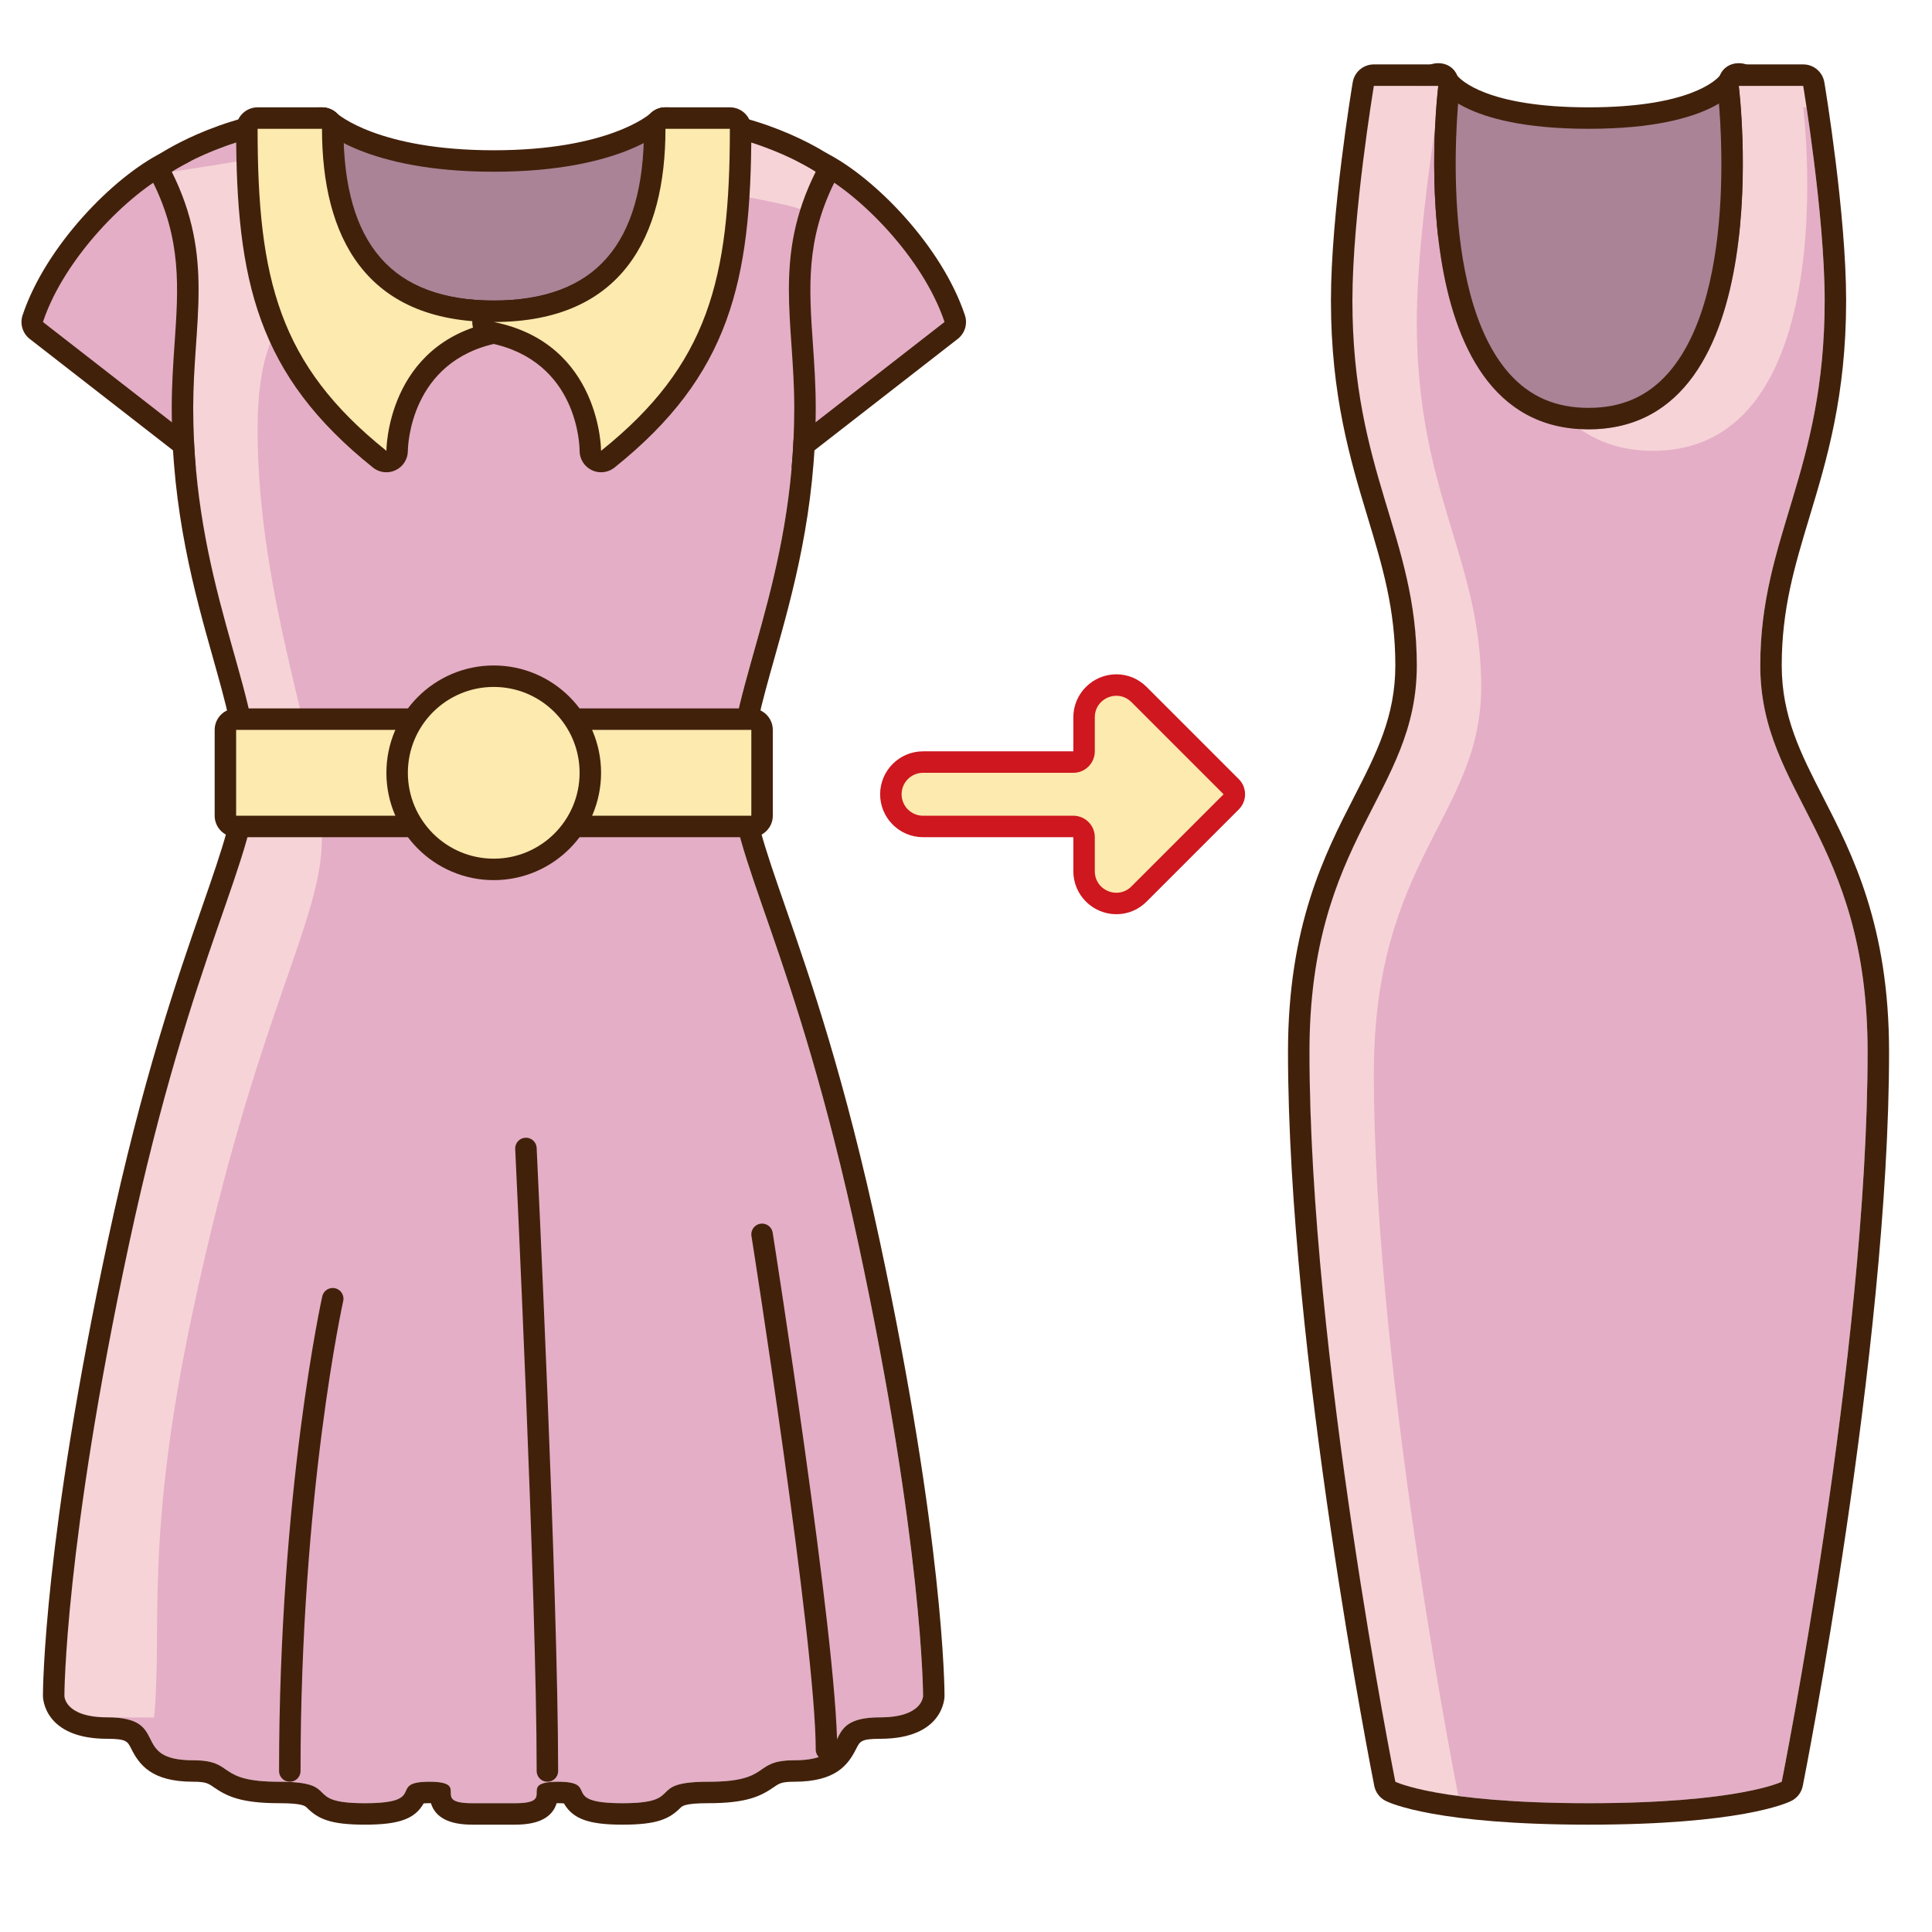
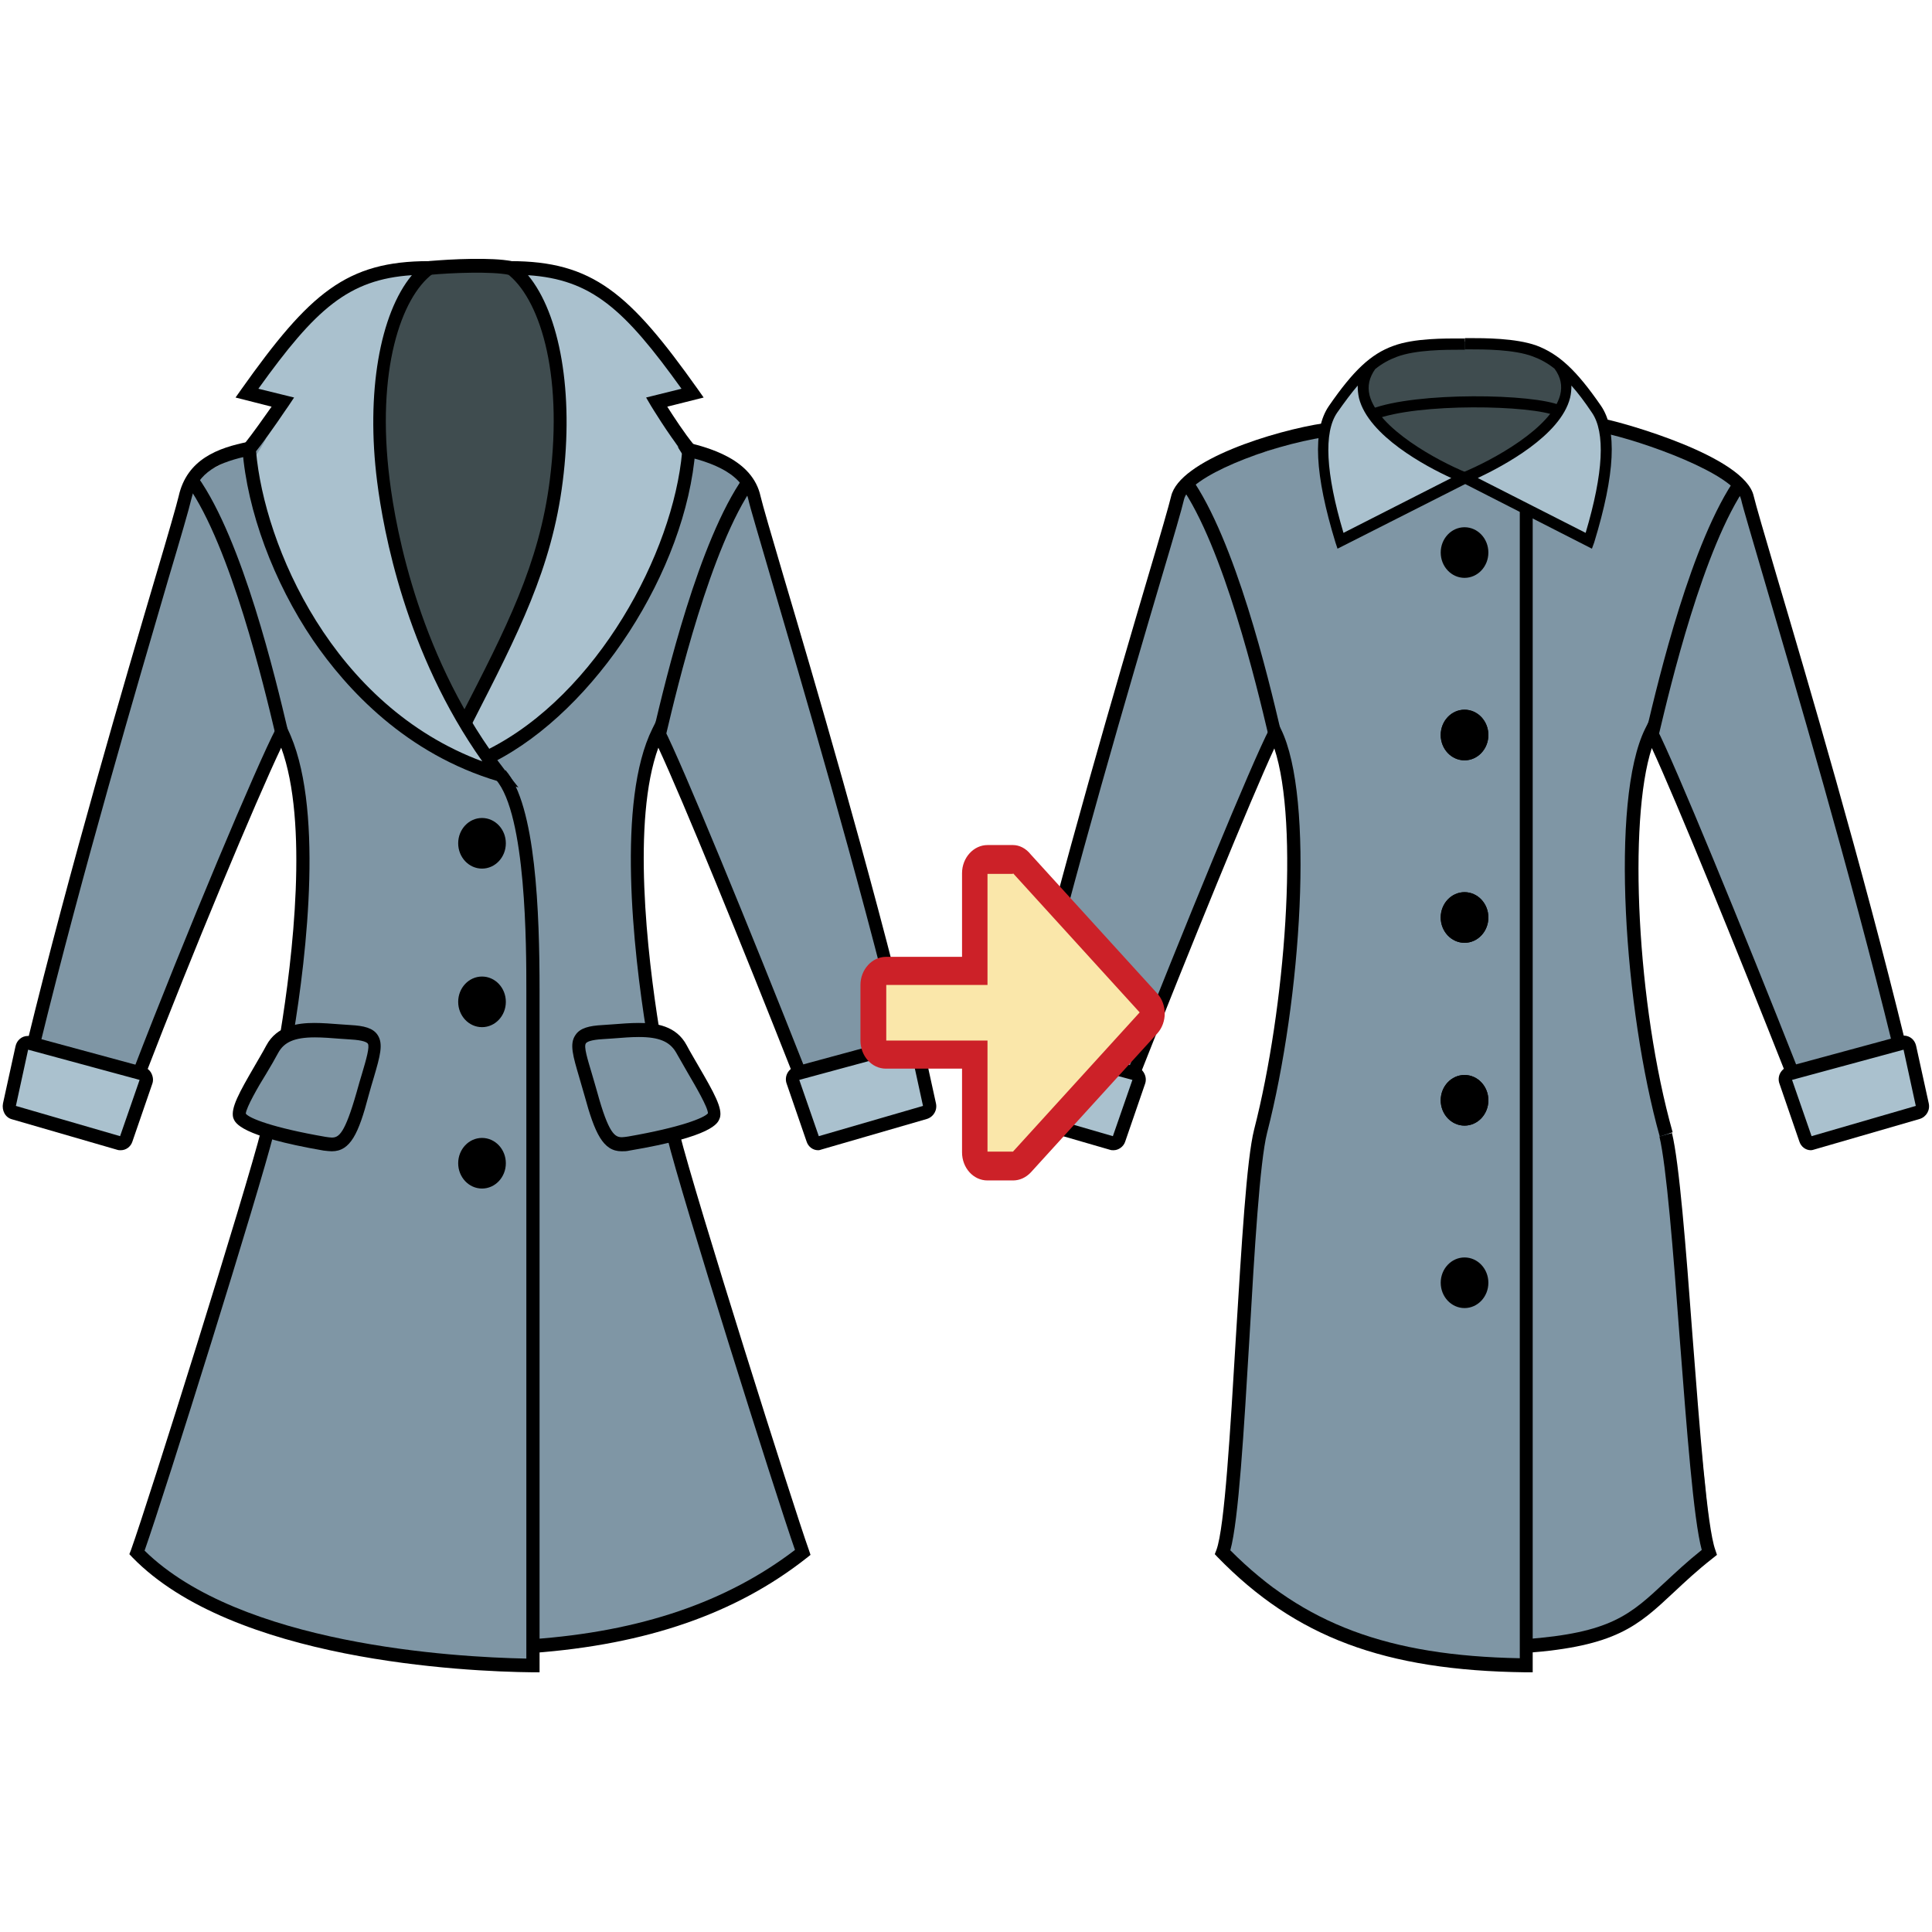
- <svg xmlns="http://www.w3.org/2000/svg" version="1.1" id="platie_x5F_003" x="0px" y="0px" viewBox="0 0 90 90" style="enable-background:new 0 0 90 90;" xml:space="preserve">
-   <rect style="fill:none;" width="90" height="90" />
-   <g>
-     <g>
-       <path style="fill:#E4AEC6;" d="M11,22.5c-0.109,0-0.218-0.036-0.307-0.105l-9-7c-0.167-0.13-0.234-0.352-0.167-0.553    c1.028-3.086,4.045-6.187,6.25-7.289C7.848,7.517,7.924,7.5,8,7.5c0.163,0,0.321,0.079,0.417,0.223l4,6    c0.066,0.1,0.095,0.22,0.08,0.339l-1,8c-0.022,0.178-0.139,0.331-0.305,0.4C11.13,22.487,11.064,22.5,11,22.5z" />
-       <path style="fill:#42210B;" d="M8,8l4,6l-1,8l-9-7C3,12,6,9,8,8 M7.999,7C7.848,7,7.696,7.034,7.553,7.106    c-2.294,1.147-5.432,4.371-6.501,7.578c-0.134,0.402,0,0.845,0.335,1.106l9,7C10.565,22.928,10.781,23,11,23    c0.129,0,0.259-0.025,0.383-0.076c0.332-0.138,0.565-0.443,0.61-0.8l1-8c0.03-0.238-0.027-0.479-0.16-0.679l-4-6    C8.641,7.159,8.325,7,7.999,7L7.999,7z" />
-     </g>
-     <g>
-       <path style="fill:#E4AEC6;" d="M35,22.5c-0.064,0-0.13-0.013-0.191-0.038c-0.166-0.069-0.282-0.222-0.305-0.4l-1-8    c-0.015-0.119,0.014-0.24,0.08-0.339l4-6C37.68,7.58,37.838,7.5,38,7.5c0.075,0,0.152,0.017,0.223,0.053    c2.205,1.103,5.222,4.203,6.25,7.289c0.067,0.201,0,0.423-0.167,0.553l-9,7C35.218,22.464,35.109,22.5,35,22.5z" />
-       <path style="fill:#42210B;" d="M38,8c2,1,5,4,6,7l-9,7l-1-8L38,8 M38.001,7c-0.325,0-0.642,0.159-0.833,0.445l-4,6    c-0.133,0.2-0.19,0.441-0.16,0.679l1,8c0.045,0.357,0.277,0.662,0.61,0.8C34.741,22.975,34.871,23,35,23    c0.219,0,0.436-0.072,0.614-0.211l9-7c0.335-0.26,0.469-0.703,0.335-1.106c-1.069-3.208-4.207-6.431-6.501-7.578    C38.304,7.034,38.151,7,38.001,7L38.001,7z" />
-     </g>
-     <g>
-       <path style="fill:#AA8396;" d="M15,23.5c-0.276,0-0.5-0.224-0.5-0.5V6c0-0.202,0.122-0.385,0.309-0.462    C14.871,5.512,14.936,5.5,15,5.5c0.13,0,0.258,0.051,0.354,0.146C15.37,5.662,17.336,7.5,23,7.5s7.63-1.838,7.649-1.856    C30.745,5.551,30.872,5.502,31,5.502c0.065,0,0.131,0.013,0.194,0.039C31.378,5.62,31.5,5.799,31.5,6v17    c0,0.276-0.224,0.5-0.5,0.5H15z" />
-       <path style="fill:#42210B;" d="M31,6v17h-8h-8V6c0,0,2,2,8,2S31,6,31,6 M31,5c-0.255,0-0.506,0.098-0.697,0.282    C30.242,5.338,28.337,7,23,7c-5.4,0-7.287-1.702-7.305-1.719c-0.191-0.178-0.441-0.273-0.694-0.273    c-0.133,0-0.267,0.026-0.393,0.081C14.243,5.248,14,5.602,14,6v17c0,0.552,0.448,1,1,1h8h8c0.552,0,1-0.448,1-1V6    c0-0.404-0.244-0.769-0.617-0.924C31.259,5.025,31.129,5,31,5L31,5z" />
-     </g>
-     <path style="fill:#E4AEC6;" d="M40,58c-3-14-6-18-6-22s3-9,3-17c0-4-1-7,1-11c0,0-3-2-7-2c0,0,1,9-8,9s-8-9-8-9c-4,0-7,2-7,2   c2,4,1,7,1,11c0,8,3,13,3,17s-3,8-6,22S3,79,3,79s0,1,2,1c3,0,1,2,4,2c2,0,1,1,4,1s1,1,4,1s1-1,3-1s0,1,2,1c1,0,1,0,1,0s0,0,1,0   c2,0,0-1,2-1s0,1,3,1s1-1,4-1s2-1,4-1c3,0,1-2,4-2c2,0,2-1,2-1S43,72,40,58z" />
-     <g>
-       <path style="fill:#F6D3D7;" d="M31,6c0,0,0.116,1.088-0.104,2.503c0.305,0.038,5.23,0.839,6.399,1.239    C37.473,9.178,37.699,8.601,38,8C38,8,35,6,31,6z" />
-       <path style="fill:#F6D3D7;" d="M13,15c1-3,0.813-5.548,1-8c-2.763,0.523-6,1-6,1c2,4,1,7,1,11c0,8,3,13,3,17s-3,8-6,22S3,79,3,79    s0,1,2,1c0.066,0,2.117,0.006,2.178,0.008C7.579,75.849,6.703,71.721,9,61c3-14,6-18,6-22s-3-11-3-19    C12,16.639,12.778,15.665,13,15z" />
-     </g>
-     <g>
-       <path style="fill:#42210B;" d="M31,6c4,0,7,2,7,2c-2,4-1,7-1,11c0,8-3,13-3,17s3,8,6,22s3,21,3,21s0,1-2,1c-3,0-1,2-4,2    c-2,0-1,1-4,1s-1,1-4,1s-1-1-3-1s0,1-2,1c-1,0-1,0-1,0s0,0-1,0c-2,0,0-1-2-1s0,1-3,1s-1-1-4-1s-2-1-4-1c-3,0-1-2-4-2c-2,0-2-1-2-1    s0-7,3-21s6-18,6-22s-3-9-3-17c0-4,1-7-1-11c0,0,3-2,7-2c0,0-1,9,8,9S31,6,31,6 M31,5c-0.284,0-0.555,0.121-0.745,0.333    c-0.189,0.211-0.28,0.493-0.249,0.775c0.006,0.054,0.354,3.633-1.7,5.917C27.128,13.336,25.343,14,23,14    c-2.348,0-4.136-0.667-5.314-1.984c-2.065-2.307-1.696-5.87-1.692-5.906c0.031-0.283-0.059-0.565-0.249-0.777S15.284,5,15,5    c-4.254,0-7.422,2.079-7.555,2.168c-0.42,0.28-0.565,0.828-0.34,1.279c1.361,2.723,1.207,4.96,1.028,7.55    C8.068,16.948,8,17.932,8,19c0,4.824,1.064,8.605,1.92,11.644C10.499,32.703,11,34.481,11,36c0,1.685-0.628,3.491-1.578,6.226    c-1.172,3.372-2.777,7.99-4.4,15.564C2.034,71.734,2,78.71,2,79c0,0.082,0.034,2,3,2c0.882,0,0.943,0.122,1.106,0.447    C6.481,82.198,7.046,83,9,83c0.588,0,0.7,0.078,0.946,0.248C10.543,83.659,11.185,84,13,84c1.086,0,1.215,0.13,1.293,0.207    C14.819,84.733,15.382,85,17,85c1.577,0,2.326-0.263,2.735-0.991C19.798,84.004,19.885,84,20,84c0.026,0,0.051,0,0.074,0.001    C20.282,84.671,20.928,85,22,85h1h1c1.082,0,1.73-0.336,1.931-1c0.022,0,0.044,0,0.069,0c0.117,0,0.205,0.004,0.269,0.009    C26.693,84.743,27.443,85,29,85c1.618,0,2.181-0.267,2.707-0.793C31.785,84.13,31.914,84,33,84c1.815,0,2.457-0.341,3.054-0.752    C36.3,83.078,36.412,83,37,83c1.954,0,2.519-0.802,2.894-1.553C40.057,81.122,40.118,81,41,81c2.966,0,3-1.918,3-2    c0-0.29-0.034-7.266-3.022-21.21c-1.623-7.574-3.228-12.192-4.4-15.564C35.628,39.491,35,37.685,35,36    c0-1.519,0.501-3.297,1.08-5.356C36.936,27.605,38,23.824,38,19c0-1.068-0.068-2.052-0.134-3.003    c-0.179-2.59-0.333-4.827,1.028-7.55c0.226-0.451,0.08-1-0.34-1.279C38.422,7.079,35.254,5,31,5L31,5z" />
-     </g>
-     <g>
-       <path style="fill:#FCEAAE;" d="M11,38.5c-0.276,0-0.5-0.224-0.5-0.5v-4c0-0.276,0.224-0.5,0.5-0.5h24c0.276,0,0.5,0.224,0.5,0.5v4    c0,0.276-0.224,0.5-0.5,0.5H11z" />
-       <path style="fill:#42210B;" d="M35,34v4H11v-4H35 M35,33H11c-0.552,0-1,0.448-1,1v4c0,0.552,0.448,1,1,1h24c0.552,0,1-0.448,1-1    v-4C36,33.448,35.552,33,35,33L35,33z" />
-     </g>
-     <g>
-       <circle style="fill:#FCEAAE;" cx="23" cy="36" r="4.5" />
-       <path style="fill:#42210B;" d="M23,32c2.209,0,4,1.791,4,4s-1.791,4-4,4s-4-1.791-4-4S20.791,32,23,32 M23,31    c-2.757,0-5,2.243-5,5s2.243,5,5,5s5-2.243,5-5S25.757,31,23,31L23,31z" />
-     </g>
-     <path style="fill:none;stroke:#42210B;stroke-linecap:round;stroke-linejoin:round;stroke-miterlimit:10;" d="M25.5,82.5   c0-8.254-1-29-1-29" />
-     <path style="fill:none;stroke:#42210B;stroke-linecap:round;stroke-linejoin:round;stroke-miterlimit:10;" d="M13.5,82.5   c0-13,2-22,2-22" />
-     <path style="fill:none;stroke:#42210B;stroke-linecap:round;stroke-linejoin:round;stroke-miterlimit:10;" d="M35.5,57.5   c0,0,3,19,3,24" />
-     <g>
-       <path style="fill:#FCEAAE;" d="M18,21.5c-0.111,0-0.222-0.037-0.313-0.109C12.457,17.206,11.5,12.924,11.5,6    c0-0.276,0.224-0.5,0.5-0.5h3c0.276,0,0.5,0.224,0.5,0.5c0,5.64,2.523,8.5,7.5,8.5c0.257,0,0.472,0.195,0.498,0.451    s-0.147,0.489-0.399,0.54C18.552,16.399,18.5,20.813,18.5,21c0,0.192-0.11,0.367-0.283,0.451C18.148,21.484,18.074,21.5,18,21.5z" />
-       <path style="fill:#42210B;" d="M15,6c0,5,2,9,8,9c-5,1-5,6-5,6c-5-4-6-8-6-15H15 M15,5h-3c-0.552,0-1,0.448-1,1    c0,7.084,0.986,11.469,6.375,15.781C17.556,21.926,17.777,22,18,22c0.147,0,0.295-0.032,0.433-0.099C18.78,21.735,19,21.384,19,21    c0.002-0.167,0.084-4.197,4.196-5.019c0.504-0.101,0.85-0.568,0.799-1.079S23.514,14,23,14c-4.71,0-7-2.617-7-8    C16,5.448,15.552,5,15,5L15,5z" />
-     </g>
-     <g>
-       <path style="fill:#FCEAAE;" d="M28,21.5c-0.073,0-0.147-0.016-0.216-0.049c-0.173-0.083-0.283-0.258-0.284-0.45    c-0.001-0.188-0.072-4.605-4.598-5.511c-0.252-0.05-0.425-0.284-0.399-0.54S22.743,14.5,23,14.5c4.977,0,7.5-2.86,7.5-8.5    c0-0.276,0.224-0.5,0.5-0.5h3c0.276,0,0.5,0.224,0.5,0.5c0,6.924-0.957,11.206-6.188,15.391C28.222,21.462,28.112,21.5,28,21.5z" />
-       <path style="fill:#42210B;" d="M34,6h0.005 M34,6c0,7-1,11-6,15c0,0,0-5-5-6c6,0,8-4,8-9H34 M34.005,5H34h-3c-0.552,0-1,0.448-1,1    c0,5.383-2.29,8-7,8c-0.514,0-0.944,0.39-0.995,0.901s0.295,0.978,0.799,1.079C26.952,16.81,27,20.829,27,21    c0,0.384,0.22,0.735,0.567,0.901C27.705,21.968,27.853,22,28,22c0.223,0,0.444-0.074,0.625-0.219    c5.371-4.297,6.369-8.667,6.375-15.709C35.002,6.048,35.002,6.024,35.002,6C35.002,5.448,34.557,5,34.005,5L34.005,5z M34,7h0.005    H34L34,7z" />
-     </g>
-   </g>
-   <g>
-     <path style="fill:#FCEAAE;" d="M52.007,42.088c-0.831,0-1.507-0.674-1.507-1.502V39c0-0.276-0.224-0.5-0.5-0.5h-7   c-0.827,0-1.5-0.673-1.5-1.5s0.673-1.5,1.5-1.5h7c0.276,0,0.5-0.224,0.5-0.5v-1.586c0-0.828,0.676-1.502,1.507-1.502   c0.395,0,0.769,0.157,1.053,0.441l4.293,4.293c0.195,0.195,0.195,0.512,0,0.707l-4.293,4.293   C52.776,41.931,52.402,42.088,52.007,42.088L52.007,42.088z" />
-     <path style="fill:#CE171F;" d="M52.007,32.412c0.246,0,0.496,0.091,0.7,0.295L57,37l-4.293,4.293   c-0.204,0.204-0.454,0.295-0.7,0.295c-0.514,0-1.007-0.399-1.007-1.002V39c0-0.552-0.448-1-1-1h-7c-0.552,0-1-0.448-1-1   s0.448-1,1-1h7c0.552,0,1-0.448,1-1v-1.586C51,32.811,51.493,32.412,52.007,32.412 M52.007,31.412C50.9,31.412,50,32.31,50,33.414   V35h-7c-1.103,0-2,0.897-2,2s0.897,2,2,2h7v1.586c0,1.104,0.9,2.002,2.007,2.002c0.528,0,1.028-0.209,1.407-0.588l4.293-4.293   c0.391-0.391,0.391-1.024,0-1.414L53.414,32C53.035,31.621,52.535,31.412,52.007,31.412L52.007,31.412z" />
-   </g>
-   <g>
-     <g>
-       <path style="fill:#AA8396;" d="M67,21.5c-0.276,0-0.5-0.224-0.5-0.5V4c0-0.232,0.16-0.434,0.385-0.487    C66.923,3.504,66.962,3.5,67,3.5c0.186,0,0.361,0.104,0.447,0.276C67.451,3.781,68.501,5.5,74,5.5s6.549-1.719,6.559-1.736    c0.092-0.16,0.263-0.257,0.441-0.257c0.042,0,0.083,0.005,0.125,0.017C81.344,3.582,81.5,3.773,81.5,4v17    c0,0.276-0.224,0.5-0.5,0.5H67z" />
-       <path style="fill:#42210B;" d="M81,4v17h-7h-7V4c0,0,1,2,7,2S81,4,81,4 M80.996,2.943c-0.39,0-0.732,0.206-0.88,0.581    C79.962,3.713,78.732,5,74,5s-5.962-1.287-6.116-1.476c-0.148-0.375-0.49-0.581-0.88-0.581c-0.065,0-0.132,0.006-0.199,0.018    C66.326,3.044,66,3.514,66,4v17c0,0.552,0.448,1,1,1h7h7c0.552,0,1-0.448,1-1V4c0-0.486-0.326-0.956-0.805-1.039    C81.128,2.949,81.061,2.943,80.996,2.943L80.996,2.943z" />
-     </g>
-     <path style="fill:#E4AEC6;" d="M87,49c0-10-5-12-5-18s3-9,3-17c0-4-1-10-1-10s-1,0-3,0c0,0,2,16-7,16S67,4,67,4c-2,0-3,0-3,0   s-1,6-1,10c0,8,3,11,3,17s-5,8-5,18c0,14,4,34,4,34s2,1,9,1s9-1,9-1S87,63,87,49z" />
-     <g>
-       <path style="fill:#F6D3D7;" d="M77,21c9,0,7-16,7-16c0.056,0,0.102,0,0.156,0C84.062,4.375,84,4,84,4s-1,0-3,0c0,0,2,16-7,16    c-0.146,0-0.281-0.016-0.421-0.024C74.491,20.618,75.614,21,77,21z" />
-       <path style="fill:#F6D3D7;" d="M64,50c0-10,5-12,5-18s-3-9-3-17c0-3.02,0.57-7.176,0.849-9.033C66.904,4.768,67,4,67,4    c-2,0-3,0-3,0s-1,6-1,10c0,8,3,11,3,17s-5,8-5,18c0,14,4,34,4,34s0.755,0.373,2.934,0.664C67.422,81.034,64,62.954,64,50z" />
-     </g>
-     <g>
-       <path style="fill:#42210B;" d="M84,4c0,0,1,6,1,10c0,8-3,11-3,17s5,8,5,18c0,14-4,34-4,34s-2,1-9,1s-9-1-9-1s-4-20-4-34    c0-10,5-12,5-18s-3-9-3-17c0-4,1-10,1-10s1,0,3,0c0,0-2,16,7,16s7-16,7-16C83,4,84,4,84,4 M84,3h-3    c-0.287,0-0.56,0.123-0.749,0.338c-0.19,0.215-0.278,0.501-0.243,0.786c0.012,0.093,1.121,9.388-2.304,13.264    C76.745,18.472,75.534,19,74,19s-2.745-0.528-3.704-1.613c-3.424-3.876-2.315-13.17-2.304-13.264    c0.035-0.284-0.053-0.571-0.243-0.786C67.56,3.123,67.287,3,67,3h-3c-0.489,0-0.906,0.353-0.986,0.836    C62.972,4.084,62,9.964,62,14c0,4.435,0.905,7.431,1.704,10.074C64.399,26.376,65,28.363,65,31c0,2.377-0.888,4.108-1.916,6.112    C61.71,39.79,60,43.123,60,49c0,13.938,3.979,33.995,4.019,34.196c0.061,0.303,0.257,0.56,0.533,0.698    C64.779,84.008,66.967,85,74,85s9.221-0.992,9.447-1.106c0.276-0.138,0.473-0.396,0.533-0.698C84.021,82.995,88,62.938,88,49    c0-5.877-1.71-9.21-3.084-11.888C83.888,35.108,83,33.377,83,31c0-2.637,0.601-4.624,1.296-6.926C85.095,21.431,86,18.435,86,14    c0-4.036-0.972-9.916-1.014-10.164C84.906,3.353,84.489,3,84,3L84,3z" />
+ <svg xmlns="http://www.w3.org/2000/svg" width="90px" height="90px" viewBox="0 0 90 90" version="1.1">
+   <defs />
+   <g id="Page-1" stroke="none" stroke-width="1" fill="none" fill-rule="evenodd">
+     <g id="Перешить_Пальто" transform="translate(0, 12)" fill-rule="nonzero">
+       <path d="M75.606,63.429 C72.509,64.624 71.476,64.608 71.168,64.903 C70.644,66.262 69.796,65.443 67.408,65.345 C65.943,65.279 61.551,63.904 59.594,62.2 C57.575,60.448 56.373,61.136 57.205,58.843 C57.868,57.058 57.683,45.135 58.269,42.564 C58.854,39.993 59.872,35.932 59.856,35.178 C59.841,34.425 61.043,24.009 59.594,22.371 C58.038,23.501 58.454,24.238 58.253,24.73 C58.038,25.204 52.906,36.783 52.967,37.995 C52.952,39.797 52.366,41.074 52.027,41.254 C51.688,41.418 46.741,39.764 46.834,39.354 C46.926,38.945 47.45,36.652 48.082,35.997 C48.714,35.342 48.914,32.738 48.914,32.738 L52.366,20.259 C52.366,20.259 54.771,10.874 55.449,10.301 C56.142,9.712 61.49,8.533 61.659,7.763 C61.752,7.386 63.539,3.57 68.394,3.931 C69.889,4.045 71.337,4.274 72.771,4.93 C73.711,5.372 74.003,7.124 74.82,7.648 C76.916,9.007 79.074,9.171 79.366,9.237 C80.522,9.499 81.262,10.432 82.048,13.085 C82.834,15.738 88.182,35.047 88.182,35.047 C88.182,35.047 88.536,36.636 88.952,36.636 C89.522,37.848 89.522,38.929 89.522,38.929 C89.522,38.929 90.262,39.764 87.92,40.271 C85.577,40.779 84.483,41.876 84.098,40.73 C83.712,39.584 83.265,38.208 83.265,38.208 C83.265,38.208 83.527,37.799 82.988,36.456 C82.449,35.113 77.317,22.633 77.116,22.306 C76.916,21.978 76.608,23.174 76.469,23.485 C76.33,23.812 75.991,30.904 76.377,33.966 C76.7,35.522 77.61,40.501 77.949,41.713 C78.226,46.003 79.752,60.301 79.752,60.301 L75.606,63.429 Z" id="Shape" fill="#7F96A5" />
+       <path d="M83.188,38.388 L84.113,41.074 C84.159,41.221 84.313,41.303 84.437,41.254 L89.353,39.829 C89.491,39.78 89.584,39.633 89.553,39.485 L88.967,36.816 C88.937,36.652 88.783,36.554 88.628,36.603 L83.373,37.995 C83.219,38.044 83.127,38.224 83.188,38.388 Z" id="Shape" fill="#AAC1CE" />
+       <path d="M53.075,38.388 L52.151,41.074 C52.104,41.221 51.95,41.303 51.827,41.254 L46.911,39.829 C46.772,39.78 46.68,39.633 46.711,39.485 L47.296,36.816 C47.327,36.652 47.481,36.554 47.635,36.603 L52.89,38.028 C53.045,38.044 53.137,38.224 53.075,38.388 Z" id="Shape" fill="#AAC1CE" />
+       <path d="M71.075,65.001 L71.029,64.362 C75.036,64.067 75.93,63.232 77.579,61.693 C78.057,61.251 78.596,60.743 79.274,60.202 C78.889,58.778 78.58,54.634 78.241,50.262 C77.949,46.331 77.625,42.269 77.301,40.943 L77.887,40.779 C78.226,42.171 78.534,46.069 78.842,50.212 C79.182,54.601 79.521,59.138 79.906,60.202 L79.983,60.432 L79.798,60.579 C79.043,61.169 78.473,61.709 77.964,62.184 C76.3,63.74 75.283,64.69 71.075,65.001 Z" id="Shape" fill="#000000" />
+       <path d="M77.317,40.943 C75.668,35.064 74.99,25.27 76.639,21.945 L76.901,21.421 L77.178,21.945 C77.979,23.485 81.185,31.28 83.774,37.848 L83.219,38.093 C80.877,32.165 78.057,25.237 76.947,22.846 C75.837,26.253 76.253,34.834 77.918,40.746 L77.317,40.943 Z" id="Shape" fill="#000000" />
+       <path d="M88.166,36.701 C86.178,28.562 83.574,19.751 82.187,15.018 C81.601,13.003 81.2,11.677 81.108,11.267 C80.846,10.088 76.485,8.533 74.635,8.156 L74.743,7.517 C75.591,7.681 81.277,9.253 81.693,11.104 C81.786,11.497 82.187,12.872 82.757,14.805 C84.159,19.538 86.764,28.365 88.752,36.521 L88.166,36.701 Z" id="Shape" fill="#000000" />
+       <path d="M48.082,36.734 L47.497,36.57 C49.485,28.414 52.089,19.571 53.491,14.821 C54.062,12.905 54.462,11.513 54.555,11.12 C54.94,9.433 59.378,8.058 61.675,7.714 L61.767,8.352 C58.993,8.778 55.387,10.219 55.156,11.267 C55.063,11.677 54.678,13.003 54.077,15.018 C52.675,19.767 50.07,28.595 48.082,36.734 Z" id="Shape" fill="#000000" />
+       <path d="M71.368,65.902 L71.06,65.902 C64.495,65.82 60.349,64.264 56.728,60.546 L56.589,60.399 L56.666,60.202 C57.051,59.154 57.313,54.618 57.575,50.245 C57.837,46.02 58.068,42.007 58.423,40.615 C59.872,34.965 60.534,26.384 59.363,22.863 C58.253,25.254 55.433,32.181 53.091,38.11 L52.536,37.864 C55.125,31.297 58.33,23.485 59.132,21.962 L59.409,21.438 L59.671,21.962 C61.243,25.155 60.627,34.539 59.024,40.779 C58.685,42.122 58.438,46.266 58.207,50.278 C57.945,54.667 57.699,58.827 57.313,60.219 C60.735,63.658 64.664,65.132 70.798,65.247 L70.798,11.693 L71.399,11.693 L71.399,65.902 L71.368,65.902 Z" id="Shape" fill="#000000" />
+       <ellipse id="Oval" fill="#000000" cx="68.224" cy="13.74" rx="1.11" ry="1.179" />
+       <ellipse id="Oval" fill="#000000" cx="68.224" cy="22.24" rx="1.11" ry="1.179" />
+       <ellipse id="Oval" fill="#000000" cx="68.224" cy="22.24" rx="1.11" ry="1.179" />
+       <ellipse id="Oval" fill="#000000" cx="68.224" cy="30.74" rx="1.11" ry="1.179" />
+       <ellipse id="Oval" fill="#000000" cx="68.224" cy="30.74" rx="1.11" ry="1.179" />
+       <ellipse id="Oval" fill="#000000" cx="68.224" cy="39.256" rx="1.11" ry="1.179" />
+       <ellipse id="Oval" fill="#000000" cx="68.224" cy="39.256" rx="1.11" ry="1.179" />
+       <ellipse id="Oval" fill="#000000" cx="68.224" cy="47.756" rx="1.11" ry="1.179" />
+       <path d="M51.873,41.582 C51.827,41.582 51.765,41.582 51.719,41.565 L46.803,40.14 C46.495,40.059 46.325,39.731 46.387,39.403 L46.973,36.734 C47.034,36.456 47.265,36.259 47.543,36.259 C47.589,36.259 47.635,36.259 47.682,36.275 L52.937,37.7 C53.091,37.749 53.229,37.848 53.307,38.011 C53.384,38.159 53.399,38.339 53.337,38.503 L52.413,41.189 C52.336,41.418 52.104,41.582 51.873,41.582 Z M46.988,39.518 L51.842,40.927 L52.752,38.306 L47.558,36.898 L46.988,39.518 Z" id="Shape" fill="#000000" />
+       <path d="M84.36,41.582 C84.113,41.582 83.897,41.418 83.82,41.172 L82.896,38.486 C82.834,38.323 82.849,38.142 82.926,37.995 C83.003,37.848 83.142,37.733 83.296,37.684 L88.551,36.259 C88.598,36.243 88.644,36.243 88.69,36.243 C88.967,36.243 89.199,36.439 89.26,36.718 L89.846,39.387 C89.923,39.715 89.738,40.026 89.43,40.124 L84.514,41.549 C84.467,41.565 84.406,41.582 84.36,41.582 Z M83.481,38.306 L84.39,40.927 L89.245,39.518 L88.675,36.898 L83.481,38.306 Z" id="Shape" fill="#000000" />
+       <path d="M59.07,22.175 C58.562,20.029 57.005,13.478 54.986,10.612 L55.464,10.219 C57.56,13.184 59.086,19.587 59.656,22.011 L59.07,22.175 Z" id="Shape" fill="#000000" />
+       <path d="M77.286,22.175 L76.7,22.011 C77.271,19.603 78.796,13.184 80.892,10.219 L81.37,10.612 C79.351,13.478 77.795,20.029 77.286,22.175 Z" id="Shape" fill="#000000" />
+       <path d="M68.132,10.17 C65.789,9.482 63.015,7.173 63.478,5.355 C64.248,4.405 67.022,3.832 69.134,3.898 C71.476,4.356 72.971,4.799 72.971,6.109 C72.955,7.402 69.411,9.925 68.132,10.17 Z" id="Shape" fill="#3F4C4F" />
+       <path d="M72.586,4.979 C74.204,7.14 70.212,9.433 68.224,10.236 L74.003,13.184 C74.512,11.546 75.329,8.467 74.342,7.059 L72.586,4.979 Z" id="Shape" fill="#AAC1CE" />
+       <path d="M63.878,4.979 C62.26,7.14 66.252,9.433 68.24,10.236 L62.461,13.184 C61.952,11.546 61.135,8.467 62.122,7.059 L63.878,4.979 Z" id="Shape" fill="#AAC1CE" />
+       <path d="M62.307,13.56 L62.214,13.282 C61.243,10.105 61.135,8.025 61.906,6.911 C63.046,5.257 63.863,4.487 64.911,4.111 C65.882,3.75 67.315,3.767 68.086,3.767 L68.24,3.767 L68.24,4.291 L68.086,4.291 C67.346,4.291 65.959,4.291 65.08,4.618 C64.726,4.749 64.387,4.93 64.063,5.192 C63.786,5.585 63.693,5.978 63.801,6.42 C64.202,7.959 66.93,9.45 68.332,10.023 L68.872,10.236 L62.307,13.56 Z M63.247,5.961 C62.954,6.305 62.646,6.715 62.291,7.222 C61.659,8.139 61.752,10.023 62.584,12.823 L67.608,10.268 C66.421,9.728 63.755,8.303 63.308,6.551 C63.262,6.338 63.247,6.158 63.247,5.961 Z" id="Shape" fill="#000000" />
+       <path d="M74.158,13.56 L67.608,10.219 L68.147,10.006 C69.534,9.433 72.277,7.943 72.678,6.403 C72.786,5.978 72.709,5.568 72.416,5.175 C72.092,4.913 71.753,4.733 71.399,4.602 C70.521,4.274 69.134,4.274 68.394,4.274 L68.24,4.274 L68.24,3.75 L68.394,3.75 C69.164,3.75 70.598,3.75 71.568,4.094 C72.616,4.487 73.433,5.241 74.574,6.895 C75.344,8.008 75.236,10.088 74.265,13.266 L74.158,13.56 Z M68.841,10.268 L73.865,12.823 C74.697,10.023 74.789,8.139 74.158,7.222 C73.818,6.715 73.51,6.305 73.202,5.961 C73.202,6.158 73.187,6.338 73.14,6.534 C72.693,8.303 70.012,9.712 68.841,10.268 Z" id="Shape" fill="#000000" />
+       <path d="M64.033,7.55 L63.863,7.059 C65.974,6.24 71.476,6.338 72.709,6.895 L72.524,7.386 C71.384,6.862 66.021,6.764 64.033,7.55 Z" id="Shape" fill="#000000" />
+       <path d="M34.012,62.43 C30.914,63.625 25.135,64.624 24.812,64.919 C24.288,66.278 23.44,65.46 21.051,65.361 C19.587,65.296 11.204,63.56 8.923,62.217 C6.642,60.874 6.226,60.792 6.812,58.991 C7.397,57.173 11.327,45.168 11.913,42.597 C12.498,40.026 12.745,40.812 11.789,40.288 C10.834,39.764 11.265,39.338 11.651,38.65 C12.036,37.962 13.515,35.948 13.5,35.195 C13.485,34.441 14.687,24.025 13.238,22.388 C11.682,23.518 12.098,24.255 11.897,24.746 C11.682,25.221 6.55,36.8 6.611,38.011 C6.596,39.813 6.01,41.09 5.671,41.27 C5.332,41.434 0.385,39.78 0.478,39.371 C0.57,38.961 1.094,36.668 1.726,36.013 C2.342,35.358 2.558,32.754 2.558,32.754 L6.01,20.275 C6.01,20.275 8.414,10.891 9.092,10.318 C9.786,9.728 12.437,8.827 12.622,8.058 C12.807,7.288 13.577,6.944 11.897,6.436 C11.435,6.06 12.067,5.306 12.606,4.864 C13.146,4.422 16.135,0.753 18.2,0.508 C20.265,0.262 23.039,0.491 24.611,0.459 C27,0.802 30.622,2.915 31.777,5.634 C32.193,6.207 31.932,6.436 31.639,6.502 C31.346,6.584 30.483,6.616 30.991,7.632 C31.5,8.647 31.885,8.991 33.041,9.269 C34.197,9.532 34.937,10.465 35.723,13.118 C36.493,15.755 41.856,35.08 41.856,35.08 C41.856,35.08 42.211,36.668 42.627,36.668 C43.197,37.88 43.197,38.961 43.197,38.961 C43.197,38.961 43.937,39.797 41.594,40.304 C39.252,40.812 38.158,41.909 37.772,40.763 C37.387,39.616 36.94,38.241 36.94,38.241 C36.94,38.241 37.202,37.831 36.663,36.488 C36.123,35.145 30.991,22.666 30.791,22.338 C30.591,22.011 30.283,23.206 30.144,23.518 C30.005,23.845 29.666,30.936 30.051,33.999 C30.375,35.555 30.406,36.063 30.991,36.21 C31.762,36.652 33.411,39.715 33.072,40.271 C32.733,40.828 31.284,40.533 31.639,41.762 C31.993,42.974 37.449,60.35 37.449,60.35 L34.012,62.43 Z" id="Shape" fill="#7F96A5" />
+       <path d="M20.959,20.406 C19.587,17.9 17.908,12.365 17.707,8.483 C17.507,4.602 18.37,1.228 20.25,0.377 C22.053,0.377 23.656,0.311 24.318,0.999 C26.245,4.471 26.106,7.812 25.998,9.597 C25.89,11.382 24.087,17.802 21.961,21.11 C21.652,21.651 21.267,20.996 20.959,20.406 Z" id="Shape" fill="#3F4C4F" />
+       <path d="M36.94,38.388 L37.865,41.074 C37.911,41.221 38.065,41.303 38.188,41.254 L43.104,39.829 C43.243,39.78 43.336,39.633 43.305,39.485 L42.719,36.816 C42.688,36.652 42.534,36.554 42.38,36.603 L37.125,38.028 C36.971,38.044 36.878,38.224 36.94,38.388 Z" id="Shape" fill="#AAC1CE" />
+       <path d="M6.842,38.388 L5.918,41.074 C5.872,41.221 5.717,41.303 5.594,41.254 L0.678,39.829 C0.539,39.78 0.447,39.633 0.478,39.485 L1.063,36.816 C1.094,36.652 1.248,36.554 1.402,36.603 L6.658,38.028 C6.812,38.044 6.889,38.224 6.842,38.388 Z" id="Shape" fill="#AAC1CE" />
+       <path d="M24.827,65.001 L24.781,64.362 C29.851,64.002 33.858,62.626 37.033,60.202 C36.108,57.549 31.762,43.776 31.068,40.943 L31.654,40.779 C32.378,43.694 36.986,58.27 37.68,60.202 L37.757,60.432 L37.572,60.579 C34.289,63.167 30.128,64.608 24.827,65.001 Z" id="Shape" fill="#000000" />
+       <path d="M36.955,38.093 C34.613,32.148 31.777,25.204 30.668,22.83 C29.435,26.22 30.144,32.427 30.714,35.964 L30.113,36.079 C29.497,32.247 28.726,25.303 30.39,21.945 L30.652,21.421 L30.93,21.945 C31.731,23.485 34.937,31.28 37.526,37.848 L36.955,38.093 Z" id="Shape" fill="#000000" />
+       <path d="M41.918,36.701 C39.93,28.562 37.325,19.751 35.938,15.018 C35.353,13.003 34.952,11.677 34.86,11.267 C34.567,9.925 32.825,9.433 31.531,9.171 L31.639,8.533 C33.087,8.827 35.06,9.417 35.43,11.12 C35.522,11.513 35.923,12.889 36.493,14.821 C37.896,19.554 40.5,28.382 42.488,36.537 L41.918,36.701 Z" id="Shape" fill="#000000" />
+       <path d="M21.652,21.651 C23.81,17.458 25.382,14.428 25.89,10.4 C26.491,5.552 25.49,1.769 23.764,0.475 C27.524,0.475 29.173,1.949 32.255,6.305 L30.575,6.715 C30.575,6.715 31.3,8.582 31.978,9.417 C31.577,14.592 27.817,20.701 22.854,23.19" id="Shape" fill="#AAC1CE" />
+       <path d="M23.301,24.091 C19.926,19.751 18.354,14.428 17.861,10.4 C17.26,5.552 18.262,1.769 19.988,0.475 C16.228,0.475 14.579,1.949 11.497,6.305 L13.176,6.715 C13.176,6.715 12.452,8.582 11.774,9.417 C12.175,14.608 15.904,21.913 23.301,24.091" id="Shape" fill="#AAC1CE" />
+       <path d="M22.993,23.501 L22.731,22.912 C27.817,20.357 31.361,13.757 31.777,9.04 C31.115,8.205 30.36,6.96 30.329,6.911 L30.098,6.518 L31.747,6.109 C29.08,2.391 27.555,1.015 24.596,0.819 C26.091,2.62 26.738,6.305 26.214,10.432 C25.705,14.477 24.149,17.491 22.007,21.683 L21.945,21.814 L21.406,21.503 L21.467,21.372 C23.579,17.262 25.12,14.281 25.613,10.35 C26.26,5.224 25.074,1.834 23.61,0.737 L22.808,0.164 L23.764,0.164 C27.616,0.164 29.327,1.654 32.502,6.125 L32.779,6.518 L31.084,6.944 C31.377,7.402 31.885,8.189 32.332,8.729 L32.409,8.827 L32.394,8.958 C31.962,14.576 27.74,21.094 22.993,23.501 Z" id="Shape" fill="#000000" />
+       <path d="M24.149,24.68 L23.224,24.402 C18.909,23.125 16.151,20.111 14.579,17.818 C12.745,15.116 11.512,11.792 11.296,8.942 L11.281,8.811 L11.358,8.713 C11.789,8.172 12.329,7.402 12.652,6.944 L10.973,6.518 L11.25,6.125 C14.425,1.654 16.135,0.164 19.988,0.164 L20.943,0.164 L20.158,0.753 C18.693,1.851 17.507,5.241 18.154,10.367 C18.447,12.741 19.572,18.801 23.533,23.894 L24.149,24.68 Z M11.928,9.024 C12.313,13.413 15.488,20.881 22.469,23.468 C18.894,18.424 17.861,12.741 17.568,10.432 C17.045,6.305 17.692,2.62 19.187,0.819 C16.228,1.015 14.702,2.391 12.036,6.109 L13.7,6.518 L13.438,6.911 C13.392,6.96 12.591,8.189 11.928,9.024 Z" id="Shape" fill="#000000" />
+       <path d="M1.849,36.734 L1.264,36.57 C3.252,28.414 5.856,19.571 7.259,14.821 C7.829,12.905 8.229,11.513 8.322,11.12 C8.707,9.384 10.171,8.86 11.558,8.582 L11.666,9.22 C10.217,9.515 9.2,9.974 8.908,11.267 C8.815,11.677 8.43,13.003 7.829,15.018 C6.442,19.767 3.837,28.595 1.849,36.734 Z" id="Shape" fill="#000000" />
+       <path d="M6.765,38.093 L6.211,37.848 C8.63,31.559 12.005,23.55 12.853,21.945 L13.13,21.421 L13.392,21.945 C15.103,25.417 14.301,32.41 13.654,36.275 L13.053,36.161 C13.639,32.591 14.378,26.302 13.099,22.83 C11.943,25.254 8.923,32.476 6.765,38.093 Z" id="Shape" fill="#000000" />
+       <path d="M25.12,65.902 L24.812,65.902 C21.622,65.869 10.849,65.361 6.164,60.546 L6.026,60.399 L6.103,60.202 C6.904,57.975 11.481,43.383 12.175,40.615 L12.76,40.779 C12.082,43.481 7.721,57.435 6.735,60.235 C11.188,64.608 21.098,65.198 24.519,65.263 L24.519,34.146 C24.519,32.116 24.519,25.941 23.101,24.32 L23.548,23.878 C24.966,25.499 25.135,30.511 25.135,34.146 L25.135,65.902 L25.12,65.902 Z" id="Shape" fill="#000000" />
+       <ellipse id="Oval" fill="#000000" cx="22.454" cy="42.188" rx="1.11" ry="1.179" />
+       <ellipse id="Oval" fill="#000000" cx="22.454" cy="34.67" rx="1.11" ry="1.179" />
+       <ellipse id="Oval" fill="#000000" cx="22.454" cy="27.284" rx="1.11" ry="1.179" />
+       <path d="M15.457,41.631 C15.457,41.631 15.457,41.631 15.457,41.631 C15.349,41.631 15.226,41.614 15.072,41.598 C11.188,40.927 10.957,40.304 10.88,40.108 L10.865,40.075 C10.741,39.616 11.142,38.896 11.866,37.651 C12.051,37.324 12.252,36.996 12.406,36.701 C12.899,35.784 13.87,35.653 14.64,35.653 C15.026,35.653 15.442,35.686 15.873,35.719 C16.027,35.735 16.182,35.735 16.336,35.751 C16.937,35.784 17.384,35.882 17.599,36.226 C17.861,36.636 17.707,37.193 17.414,38.192 C17.337,38.437 17.26,38.716 17.168,39.043 C16.705,40.812 16.32,41.631 15.457,41.631 Z M11.45,39.878 C11.604,40.091 12.699,40.533 15.164,40.959 C15.288,40.976 15.38,40.992 15.457,40.992 C15.781,40.992 16.058,40.828 16.613,38.879 C16.705,38.552 16.783,38.273 16.86,38.028 C17.06,37.356 17.229,36.767 17.137,36.619 C17.091,36.554 16.921,36.456 16.336,36.423 C16.182,36.406 16.012,36.406 15.858,36.39 C15.442,36.357 15.041,36.325 14.671,36.325 C13.731,36.325 13.238,36.537 12.961,37.045 C12.791,37.356 12.606,37.684 12.406,38.011 C12.036,38.601 11.466,39.6 11.45,39.878 Z" id="Shape" fill="#000000" />
+       <path d="M28.957,41.631 C28.094,41.631 27.709,40.796 27.231,39.043 C27.139,38.732 27.062,38.454 26.985,38.192 C26.692,37.193 26.522,36.636 26.8,36.226 C27.015,35.882 27.462,35.784 28.063,35.751 C28.217,35.735 28.372,35.735 28.526,35.719 C28.957,35.686 29.358,35.653 29.759,35.653 C30.545,35.653 31.5,35.768 31.993,36.701 C32.147,36.996 32.348,37.324 32.533,37.651 C33.257,38.896 33.673,39.633 33.534,40.075 L33.519,40.108 C33.442,40.321 33.211,40.943 29.327,41.598 C29.188,41.631 29.08,41.631 28.957,41.631 Z M29.759,36.308 C29.389,36.308 28.988,36.341 28.572,36.374 C28.418,36.39 28.264,36.39 28.094,36.406 C27.509,36.439 27.339,36.537 27.293,36.603 C27.185,36.75 27.37,37.34 27.57,38.011 C27.647,38.257 27.724,38.552 27.817,38.863 C28.356,40.828 28.649,40.976 28.973,40.976 C29.05,40.976 29.142,40.959 29.265,40.943 C31.716,40.517 32.81,40.075 32.979,39.862 C32.979,39.584 32.394,38.585 32.039,37.979 C31.854,37.651 31.654,37.307 31.485,37.012 C31.192,36.521 30.699,36.308 29.759,36.308 Z" id="Shape" fill="#000000" />
+       <path d="M20.034,0.802 L19.988,0.164 C21.005,0.066 22.947,-0.016 23.825,0.164 L23.702,0.802 C22.932,0.639 21.067,0.704 20.034,0.802 Z" id="Shape" fill="#000000" />
+       <path d="M5.625,41.582 C5.579,41.582 5.517,41.582 5.471,41.565 L0.555,40.14 C0.247,40.059 0.077,39.731 0.139,39.403 L0.724,36.734 C0.786,36.456 1.017,36.259 1.295,36.259 C1.341,36.259 1.387,36.259 1.433,36.275 L6.688,37.7 C6.842,37.749 6.981,37.848 7.058,38.011 C7.135,38.175 7.151,38.339 7.089,38.503 L6.164,41.189 C6.087,41.418 5.872,41.582 5.625,41.582 Z M0.74,39.518 L5.594,40.927 L6.503,38.306 L1.31,36.898 L0.74,39.518 Z" id="Shape" fill="#000000" />
+       <path d="M38.111,41.582 C38.111,41.582 38.111,41.582 38.111,41.582 C37.865,41.582 37.649,41.418 37.572,41.172 L36.647,38.486 C36.586,38.323 36.601,38.142 36.678,37.995 C36.755,37.848 36.894,37.733 37.048,37.684 L42.303,36.259 C42.349,36.243 42.396,36.243 42.442,36.243 C42.719,36.243 42.95,36.439 43.012,36.718 L43.598,39.387 C43.675,39.715 43.49,40.026 43.182,40.124 L38.265,41.549 C38.219,41.565 38.173,41.582 38.111,41.582 Z M37.233,38.306 L38.142,40.927 L42.997,39.518 L42.426,36.898 L37.233,38.306 Z" id="Shape" fill="#000000" />
+       <path d="M12.822,22.175 C12.313,20.029 10.757,13.478 8.738,10.612 L9.216,10.219 C11.312,13.184 12.837,19.603 13.408,22.011 L12.822,22.175 Z" id="Shape" fill="#000000" />
+       <path d="M31.038,22.175 L30.452,22.011 C31.022,19.603 32.548,13.184 34.644,10.219 L35.122,10.612 C33.103,13.478 31.546,20.029 31.038,22.175 Z" id="Shape" fill="#000000" />
+       <g id="Group" transform="translate(40.06849, 27.34988)">
+         <path d="M5.933,14.903 C5.61,14.903 5.363,14.608 5.363,14.265 L5.363,9.728 L1.217,9.728 C0.894,9.728 0.647,9.433 0.647,9.089 L0.647,6.502 C0.647,6.158 0.925,5.863 1.217,5.863 L5.332,5.863 L5.332,1.327 C5.332,0.983 5.61,0.688 5.902,0.688 L7.089,0.688 C7.243,0.688 7.397,0.77 7.521,0.868 L13.423,7.353 C13.654,7.599 13.654,8.025 13.423,8.254 L7.521,14.739 C7.413,14.87 7.274,14.92 7.089,14.92 L5.933,14.92 L5.933,14.903 Z" id="Shape" fill="#FAE7AA" />
+         <path d="M7.12,1.327 L13.022,7.812 L7.12,14.297 L5.933,14.297 L5.933,9.122 L1.217,9.122 L1.217,6.534 L5.933,6.534 L5.933,1.359 L7.12,1.359 L7.12,1.327 Z M7.12,0.016 L5.933,0.016 C5.286,0.016 4.747,0.606 4.747,1.327 L4.747,5.224 L1.202,5.224 C0.555,5.224 0.015,5.814 0.015,6.534 L0.015,9.122 C0.015,9.843 0.539,10.432 1.202,10.432 L4.747,10.432 L4.747,14.33 C4.747,15.051 5.271,15.64 5.933,15.64 L7.12,15.64 C7.428,15.64 7.721,15.509 7.952,15.264 L13.854,8.778 C14.301,8.27 14.301,7.452 13.854,6.944 L7.952,0.459 C7.721,0.164 7.413,0.016 7.12,0.016 Z" id="Shape" fill="#CC2128" />
+       </g>
    </g>
  </g>
</svg>
